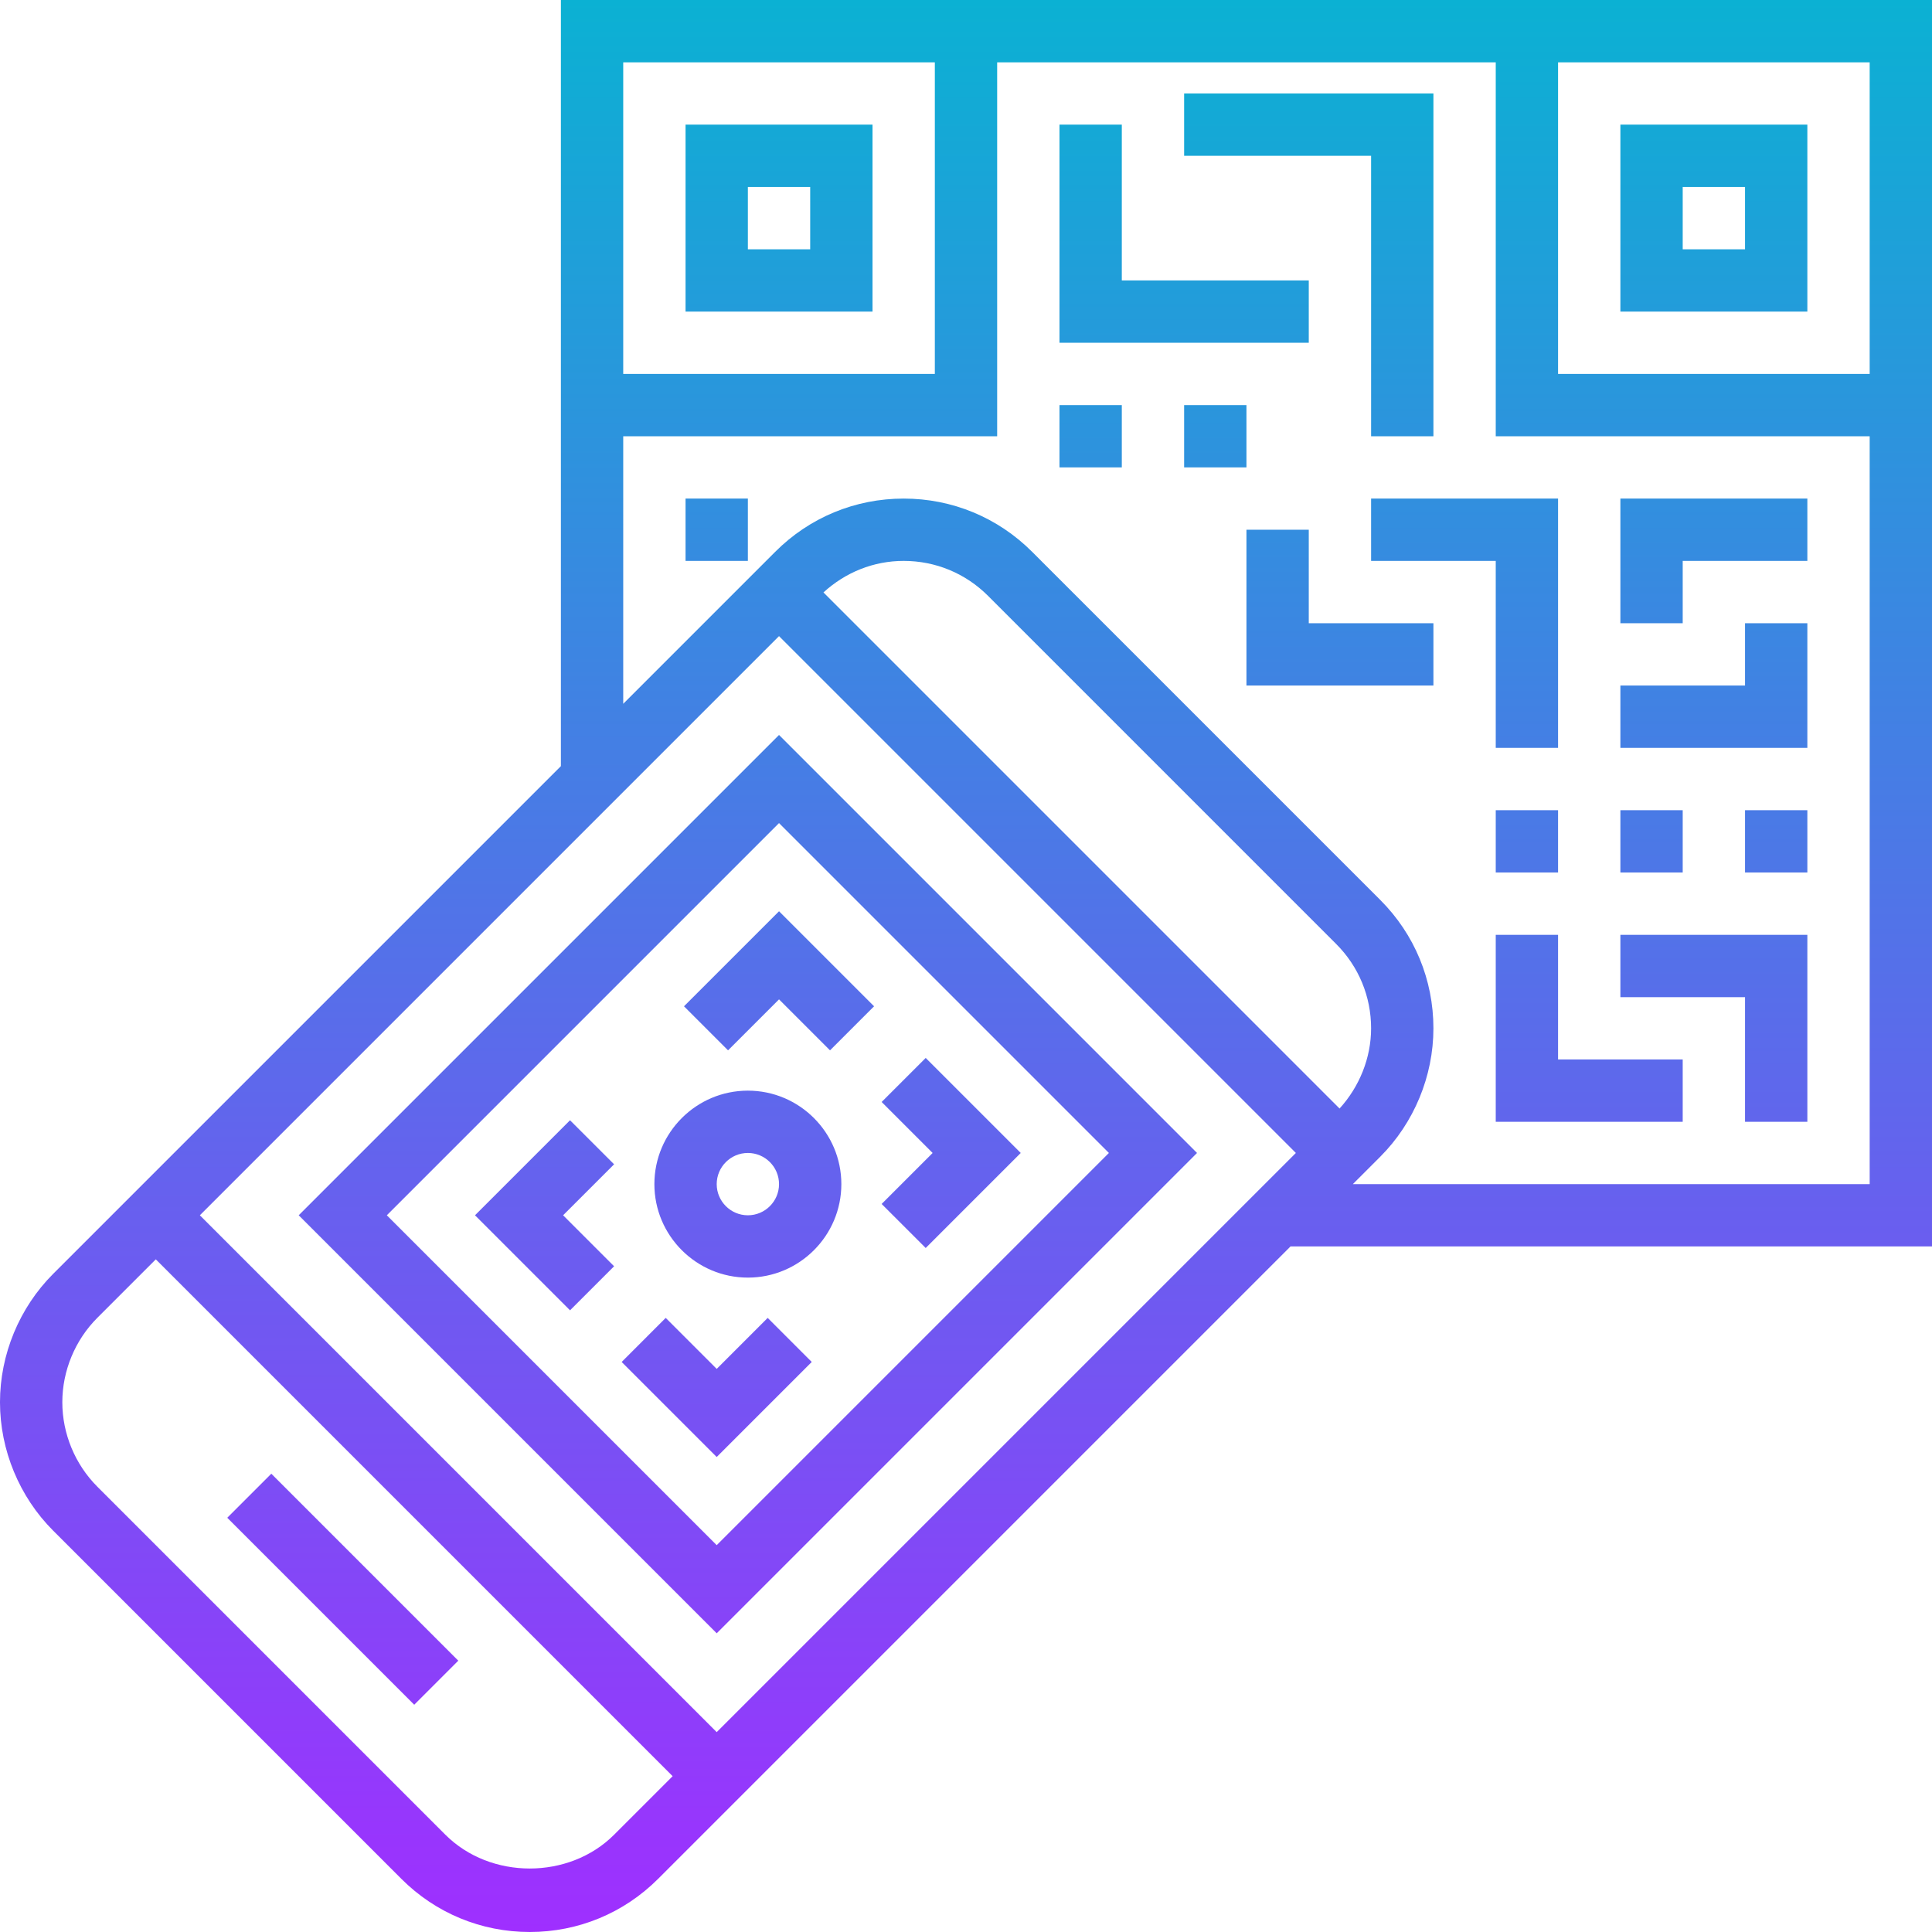
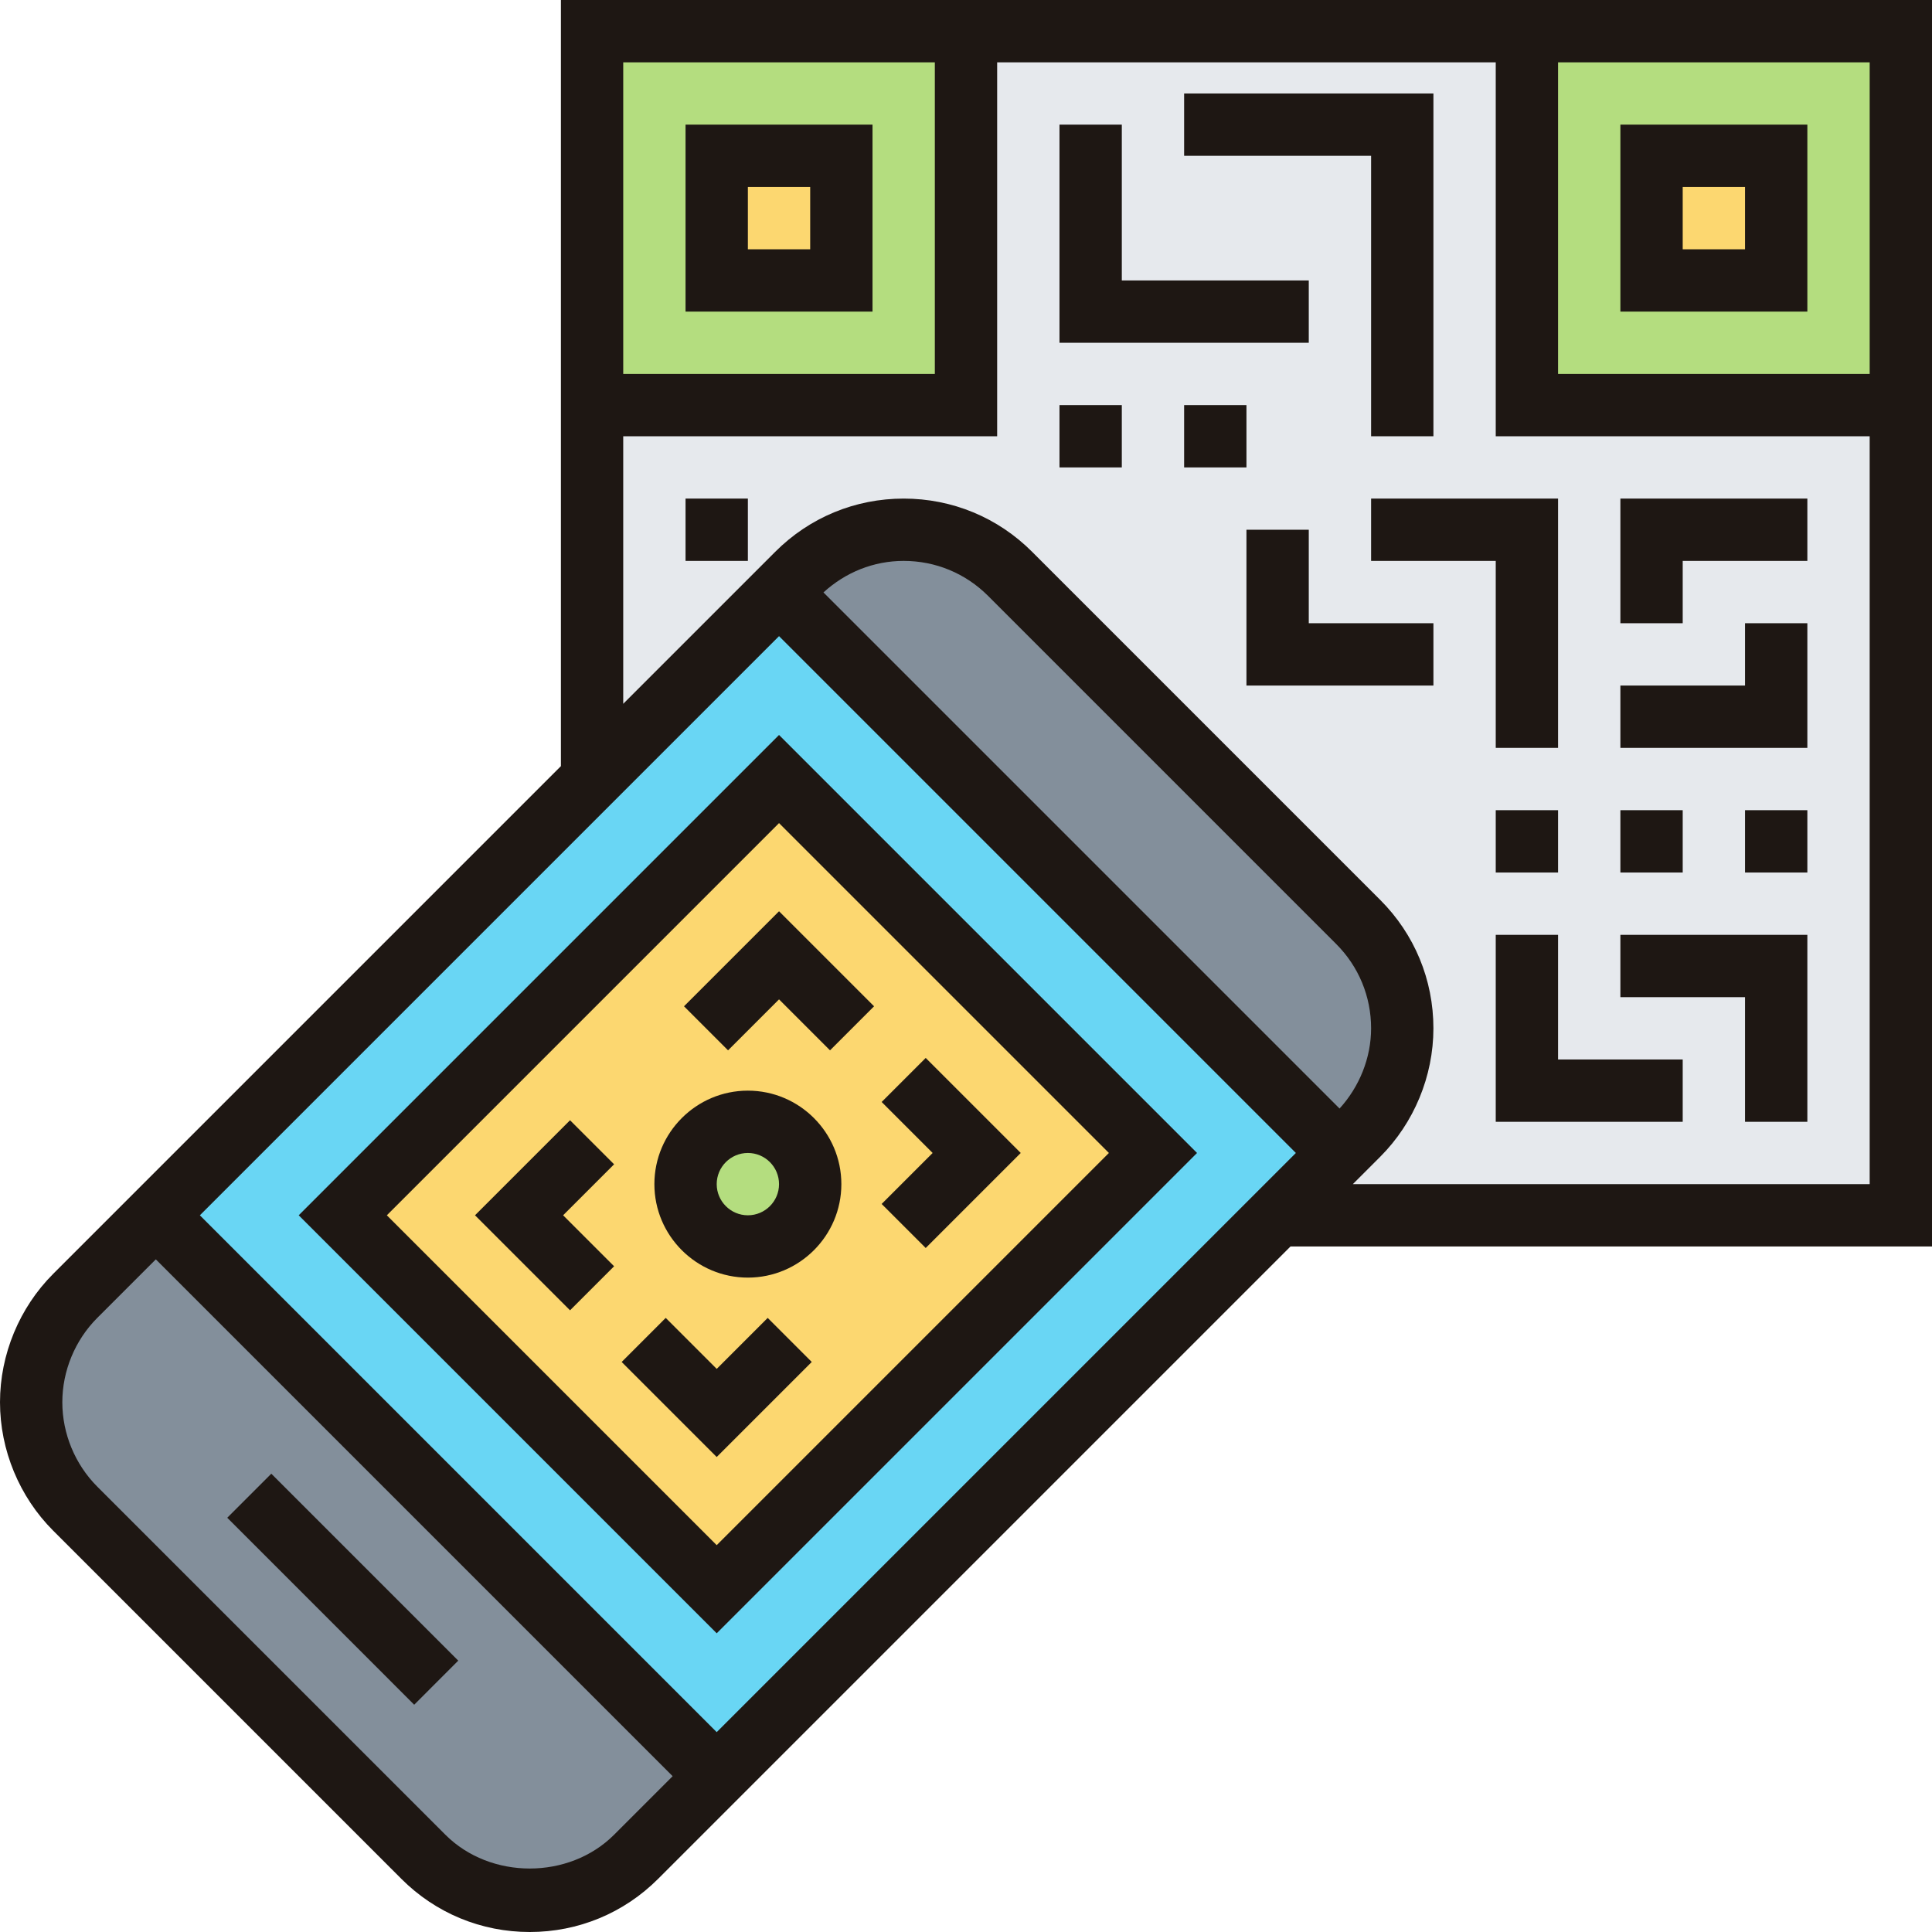
<svg xmlns="http://www.w3.org/2000/svg" height="496pt" viewBox="0 0 496 496" width="496pt">
-   <linearGradient id="a" gradientUnits="userSpaceOnUse" x1="248" x2="248" y1="496" y2="0">
-     <stop offset="0" stop-color="#9f2fff" />
-     <stop offset="1" stop-color="#0bb1d3" />
-   </linearGradient>
-   <path d="m106.344 437.656-48-48 11.312-11.312 48 48zm131.312-117.258 24.398-24.398-24.398-24.398-11.312 11.309 13.09 13.09-13.09 13.09zm-62.055-62.055 11.309 11.312 13.09-13.09 13.09 13.09 11.309-11.312-24.398-24.398zm-29.258 29.258-24.398 24.398 24.398 24.398 11.312-11.309-13.09-13.09 13.09-13.09zm37.656 63.832-13.09-13.09-11.309 11.312 24.398 24.398 24.398-24.398-11.309-11.312zm16-162.746 107.312 107.312-123.312 123.312-107.312-107.312zm84.688 107.312-84.688-84.688-100.688 100.688 84.688 84.688zm-68.688 8c0 13.23-10.77 24-24 24s-24-10.77-24-24 10.77-24 24-24 24 10.77 24 24zm-16 0c0-4.414-3.594-8-8-8s-8 3.586-8 8 3.594 8 8 8 8-3.586 8-8zm-56-304h352v320h-164.688l-162.344 162.344c-8.809 8.809-20.512 13.656-32.969 13.656s-24.168-4.848-32.969-13.656l-89.375-89.375c-8.68-8.68-13.656-20.695-13.656-32.969s4.977-24.289 13.656-32.969l130.344-130.344zm28.688 456-132.688-132.688-15.031 15.031c-5.695 5.703-8.969 13.594-8.969 21.656s3.273 15.953 8.969 21.656l89.375 89.375c11.566 11.562 31.746 11.562 43.312 0zm160-160-132.688-132.688-148.688 148.688 132.688 132.688zm11.215-11.406c5.105-5.609 8.098-12.992 8.098-20.594 0-8.176-3.184-15.871-8.969-21.656l-89.375-89.375c-5.785-5.785-13.48-8.969-21.656-8.969-7.711 0-14.938 2.922-20.594 8.098zm56.098-188.594h80v-80h-80zm-240 0h80v-80h-80zm0 84.688 39.031-39.031c8.801-8.809 20.512-13.656 32.969-13.656s24.16 4.848 32.969 13.656l89.375 89.375c8.809 8.801 13.656 20.512 13.656 32.969 0 12.273-4.977 24.289-13.656 32.969l-7.031 7.031h132.688v-192h-96v-96h-128v96h-96zm16-148.688h48v48h-48zm16 32h16v-16h-16zm224-32h48v48h-48zm16 32h16v-16h-16zm-96 8h-48v-40h-16v56h64zm16 40h16v-88h-64v16h48zm80 32h32v-16h-48v32h16zm32 16h-16v16h-32v16h48zm-176-56h-16v16h16zm32 0h-16v16h16zm-144 40h16v-16h-16zm272 144h16v-48h-48v16h32zm-48-48h-16v48h48v-16h-32zm48-16h16v-16h-16zm-16-16h-16v16h16zm-32 0h-16v16h16zm-48-64h32v48h16v-64h-48zm-16-8h-16v40h48v-16h-32zm0 0" fill="url(#a)" />
+   <path d="m488 8v96h-96v-96zm0 0" fill="#b4dd7f" />
+   <path d="m248 8v96h-96v-96zm0 0" fill="#b4dd7f" />
+   <path d="m424 40h32v32h-32zm0 0" fill="#fcd770" />
+   <path d="m184 40h32v32h-32zm0 0" fill="#fcd770" />
+   <path d="m204.719 147.281c7.203-7.203 17.043-11.281 27.281-11.281s20.078 4.078 27.281 11.281l89.438 89.438c7.203 7.203 11.281 17.043 11.281 27.281s-4.078 20.078-11.281 27.281l-4.719 4.719-144-144zm0 0" fill="#838f9b" />
+   <path d="m184 456-20.719 20.719c-7.203 7.203-17.043 11.281-27.281 11.281s-20.078-4.078-27.281-11.281l-89.438-89.438c-7.203-7.203-11.281-17.043-11.281-27.281s4.078-20.078 11.281-27.281l20.719-20.719zm0 0" fill="#838f9b" />
+   <path d="m344 296-160 160-144-144 160-160zm0 0" fill="#69d6f4" />
+   <path d="m204.719 147.281-52.719 52.719v-96h96v-96h144v96h96v208h-160l20.719-20.719c7.203-7.203 11.281-17.043 11.281-27.281s-4.078-20.078-11.281-27.281l-89.438-89.438c-7.203-7.203-17.043-11.281-27.281-11.281s-20.078 4.078-27.281 11.281zm0 0" fill="#e6e9ed" />
+   <path d="m296 296-112 112-96-96 112-112zm0 0" fill="#fcd770" />
+   <path d="m208 304c0 8.836-7.164 16-16 16s-16-7.164-16-16 7.164-16 16-16 16 7.164 16 16zm0 0" fill="#b4dd7f" />
+   <g fill="#1e1713">
+     <path d="m58.34 389.652 11.312-11.312 47.996 47.996-11.312 11.316zm0 0" />
+     <path d="m237.656 320.398 24.398-24.398-24.398-24.398-11.312 11.309 13.09 13.09-13.09 13.09zm0 0" />
+     <path d="m200 256.566 13.09 13.09 11.309-11.312-24.398-24.398-24.398 24.398 11.309 11.312zm0 0" />
+     <path d="m146.344 336.398 11.312-11.309-13.09-13.09 13.09-13.09-11.312-11.309-24.398 24.398zm0 0" />
+     <path d="m208.398 349.656-11.309-11.312-13.09 13.09-13.09-13.09-11.309 11.312 24.398 24.398zm0 0" />
+     <path d="m184 419.312 123.312-123.312-107.312-107.312-123.312 123.312zm100.688-123.312-100.688 100.688-84.688-84.688 100.688-100.688zm0 0" />
+     <path d="m192 328c13.23 0 24-10.77 24-24s-10.77-24-24-24-24 10.77-24 24 10.77 24 24 24zm0-32c4.406 0 8 3.586 8 8s-3.594 8-8 8-8-3.586-8-8 3.594-8 8-8zm0 0" />
+     <path d="m496 0h-352v196.688l-130.344 130.344c-8.68 8.68-13.656 20.695-13.656 32.969s4.977 24.289 13.656 32.969l89.375 89.375c8.801 8.809 20.512 13.656 32.969 13.656s24.168-4.848 32.969-13.656l162.344-162.344h164.688zm-16 96h-80v-80h80zm-240-80v80h-80v-80zm103.902 268.594-132.496-132.496c5.656-5.176 12.883-8.098 20.594-8.098 8.176 0 15.871 3.184 21.656 8.969l89.375 89.375c5.785 5.785 8.969 13.48 8.969 21.656 0 7.602-2.992 14.984-8.098 20.594zm-143.902-121.281 132.688 132.688-148.688 148.688-132.688-132.688zm-42.344 307.719c-11.566 11.562-31.746 11.562-43.312 0l-89.375-89.375c-5.695-5.703-8.969-13.594-8.969-21.656s3.273-15.953 8.969-21.656l15.031-15.031 132.688 132.688zm189.656-167.031 7.031-7.031c8.68-8.68 13.656-20.695 13.656-32.969 0-12.457-4.848-24.168-13.656-32.969l-89.375-89.375c-8.801-8.809-20.512-13.656-32.969-13.656s-24.168 4.848-32.969 13.656l-39.031 39.031v-68.688h96v-96h128v96h96v192zm0 0" />
+     <path d="m224 32h-48v48h48zm-16 32h-16v-16h16zm0 0" />
+     <path d="m464 80v-48h-48v48zm-32-32h16v16h-16zm0 0" />
+     <path d="m336 72h-48v-40h-16v56h64zm0 0" />
+     <path d="m352 112h16v-88h-64v16h48zm0 0" />
+     <path d="m416 160h16v-16h32v-16h-48zm0 0" />
+     <path d="m448 176h-32v16h48v-32h-16zm0 0" />
+     <path d="m272 104h16v16h-16zm0 0" />
+     <path d="m304 104h16v16h-16zm0 0" />
+     <path d="m176 128h16v16h-16zm0 0" />
+     <path d="m416 256h32v32h16v-48h-48zm0 0" />
+     <path d="m400 240h-16v48h48v-16h-32zm0 0" />
+     <path d="m448 208h16v16h-16zm0 0" />
+     <path d="m416 208h16v16h-16zm0 0" />
+     <path d="m384 208h16v16h-16zm0 0" />
+     <path d="m352 144h32v48h16v-64h-48zm0 0" />
+     <path d="m336 136h-16v40h48v-16h-32zm0 0" />
+   </g>
</svg>
